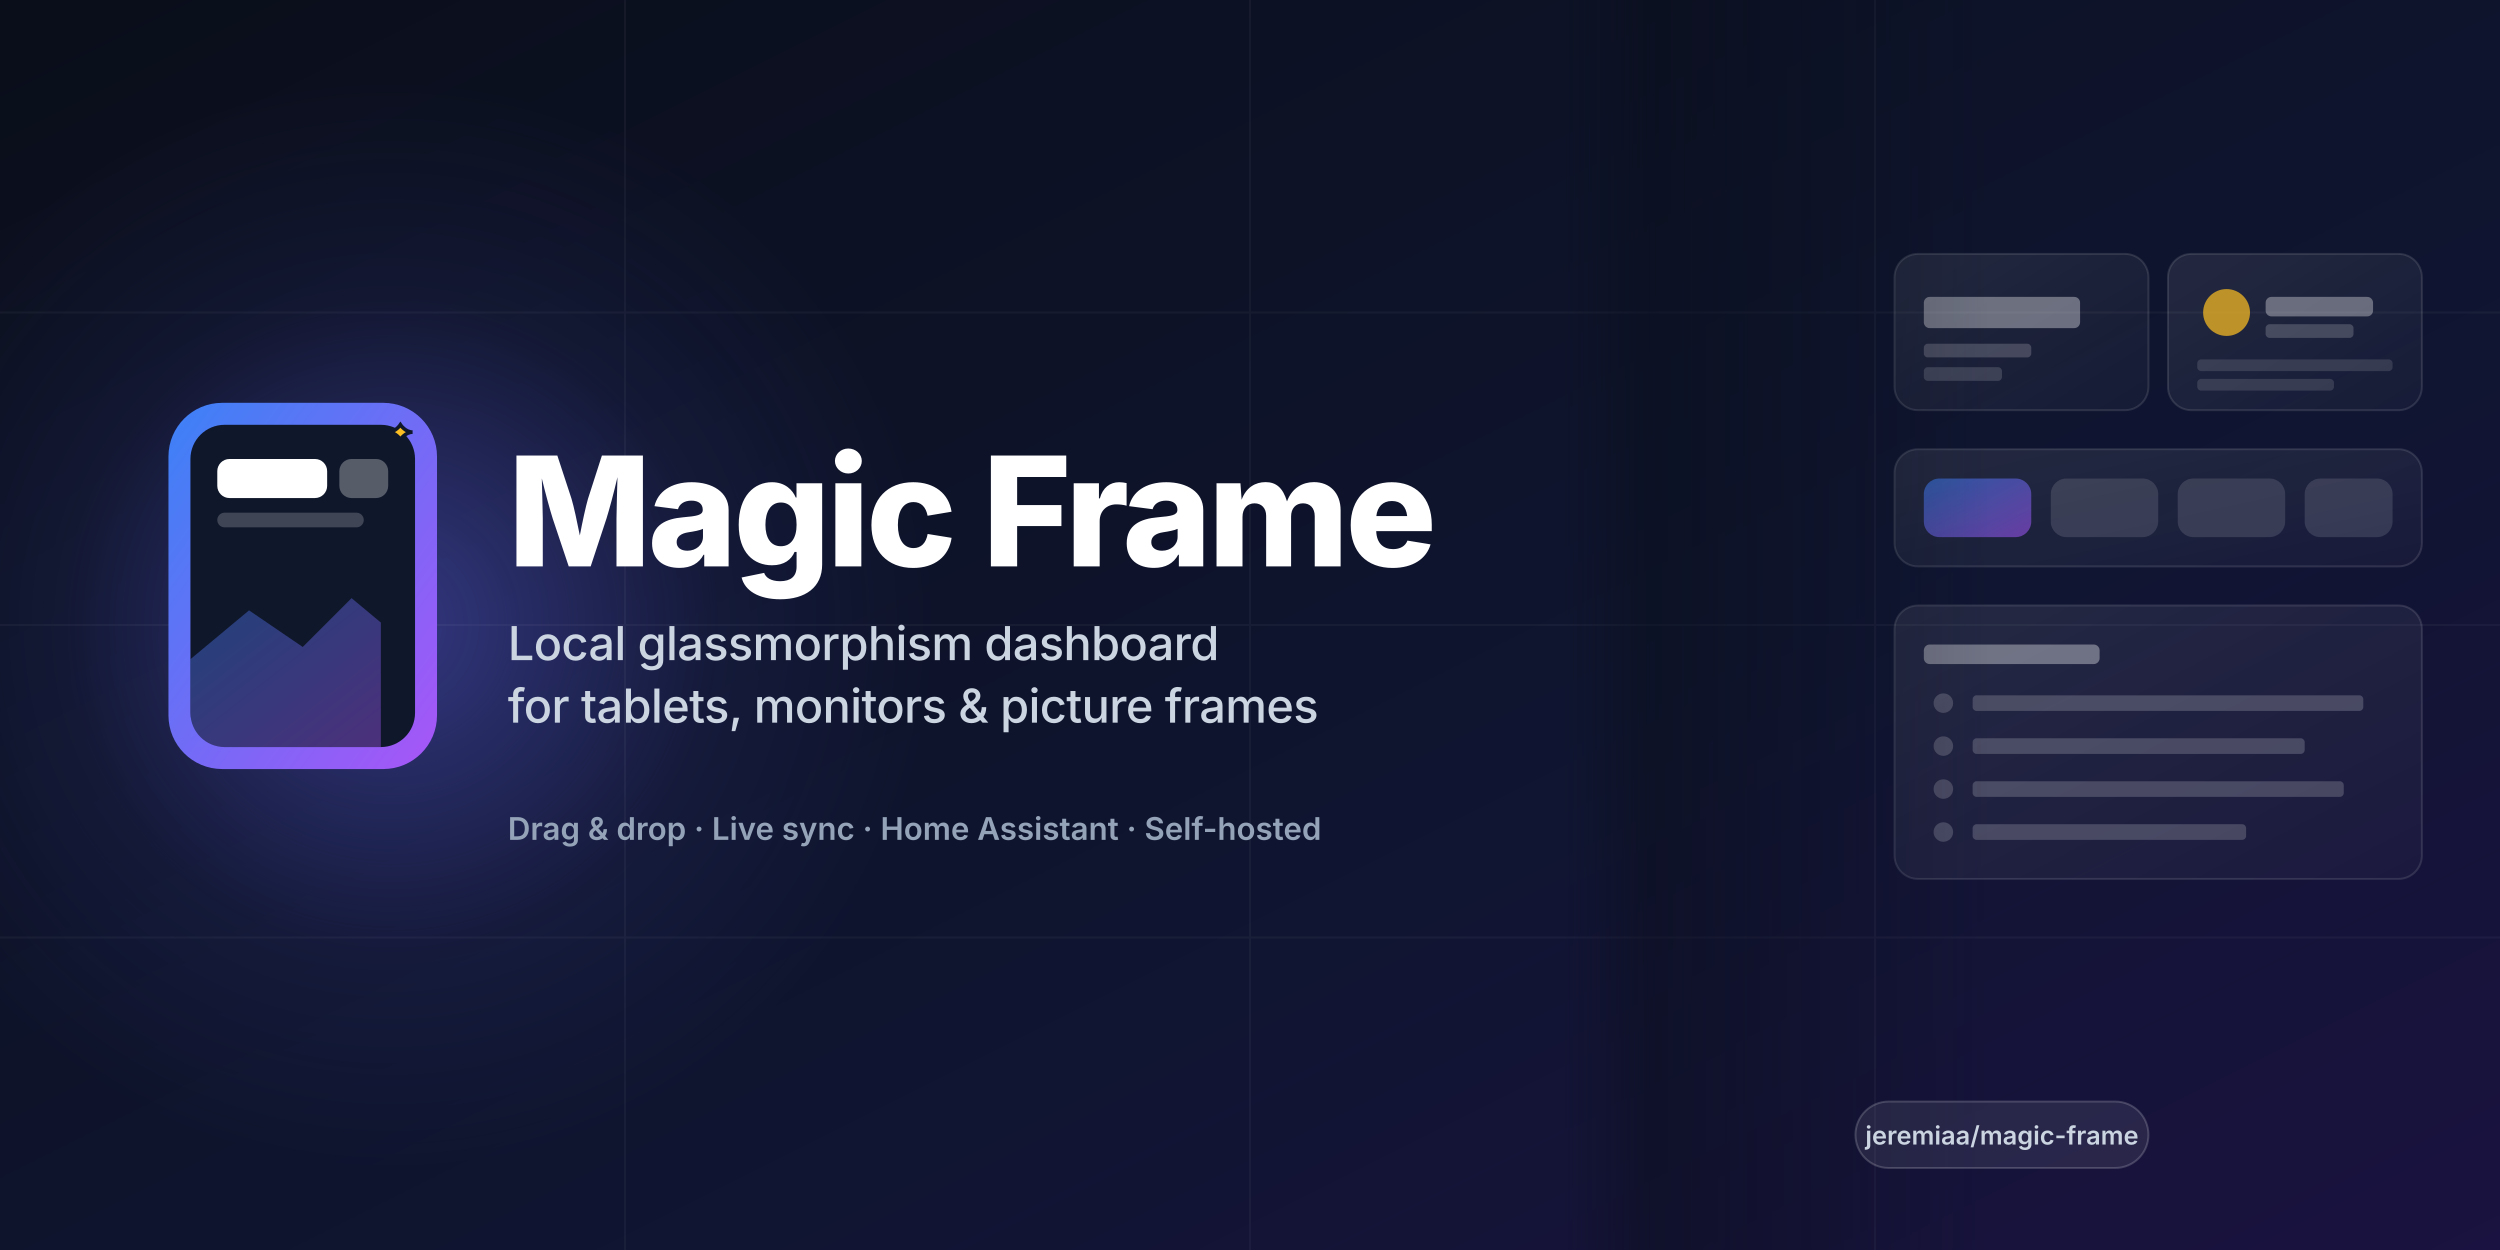
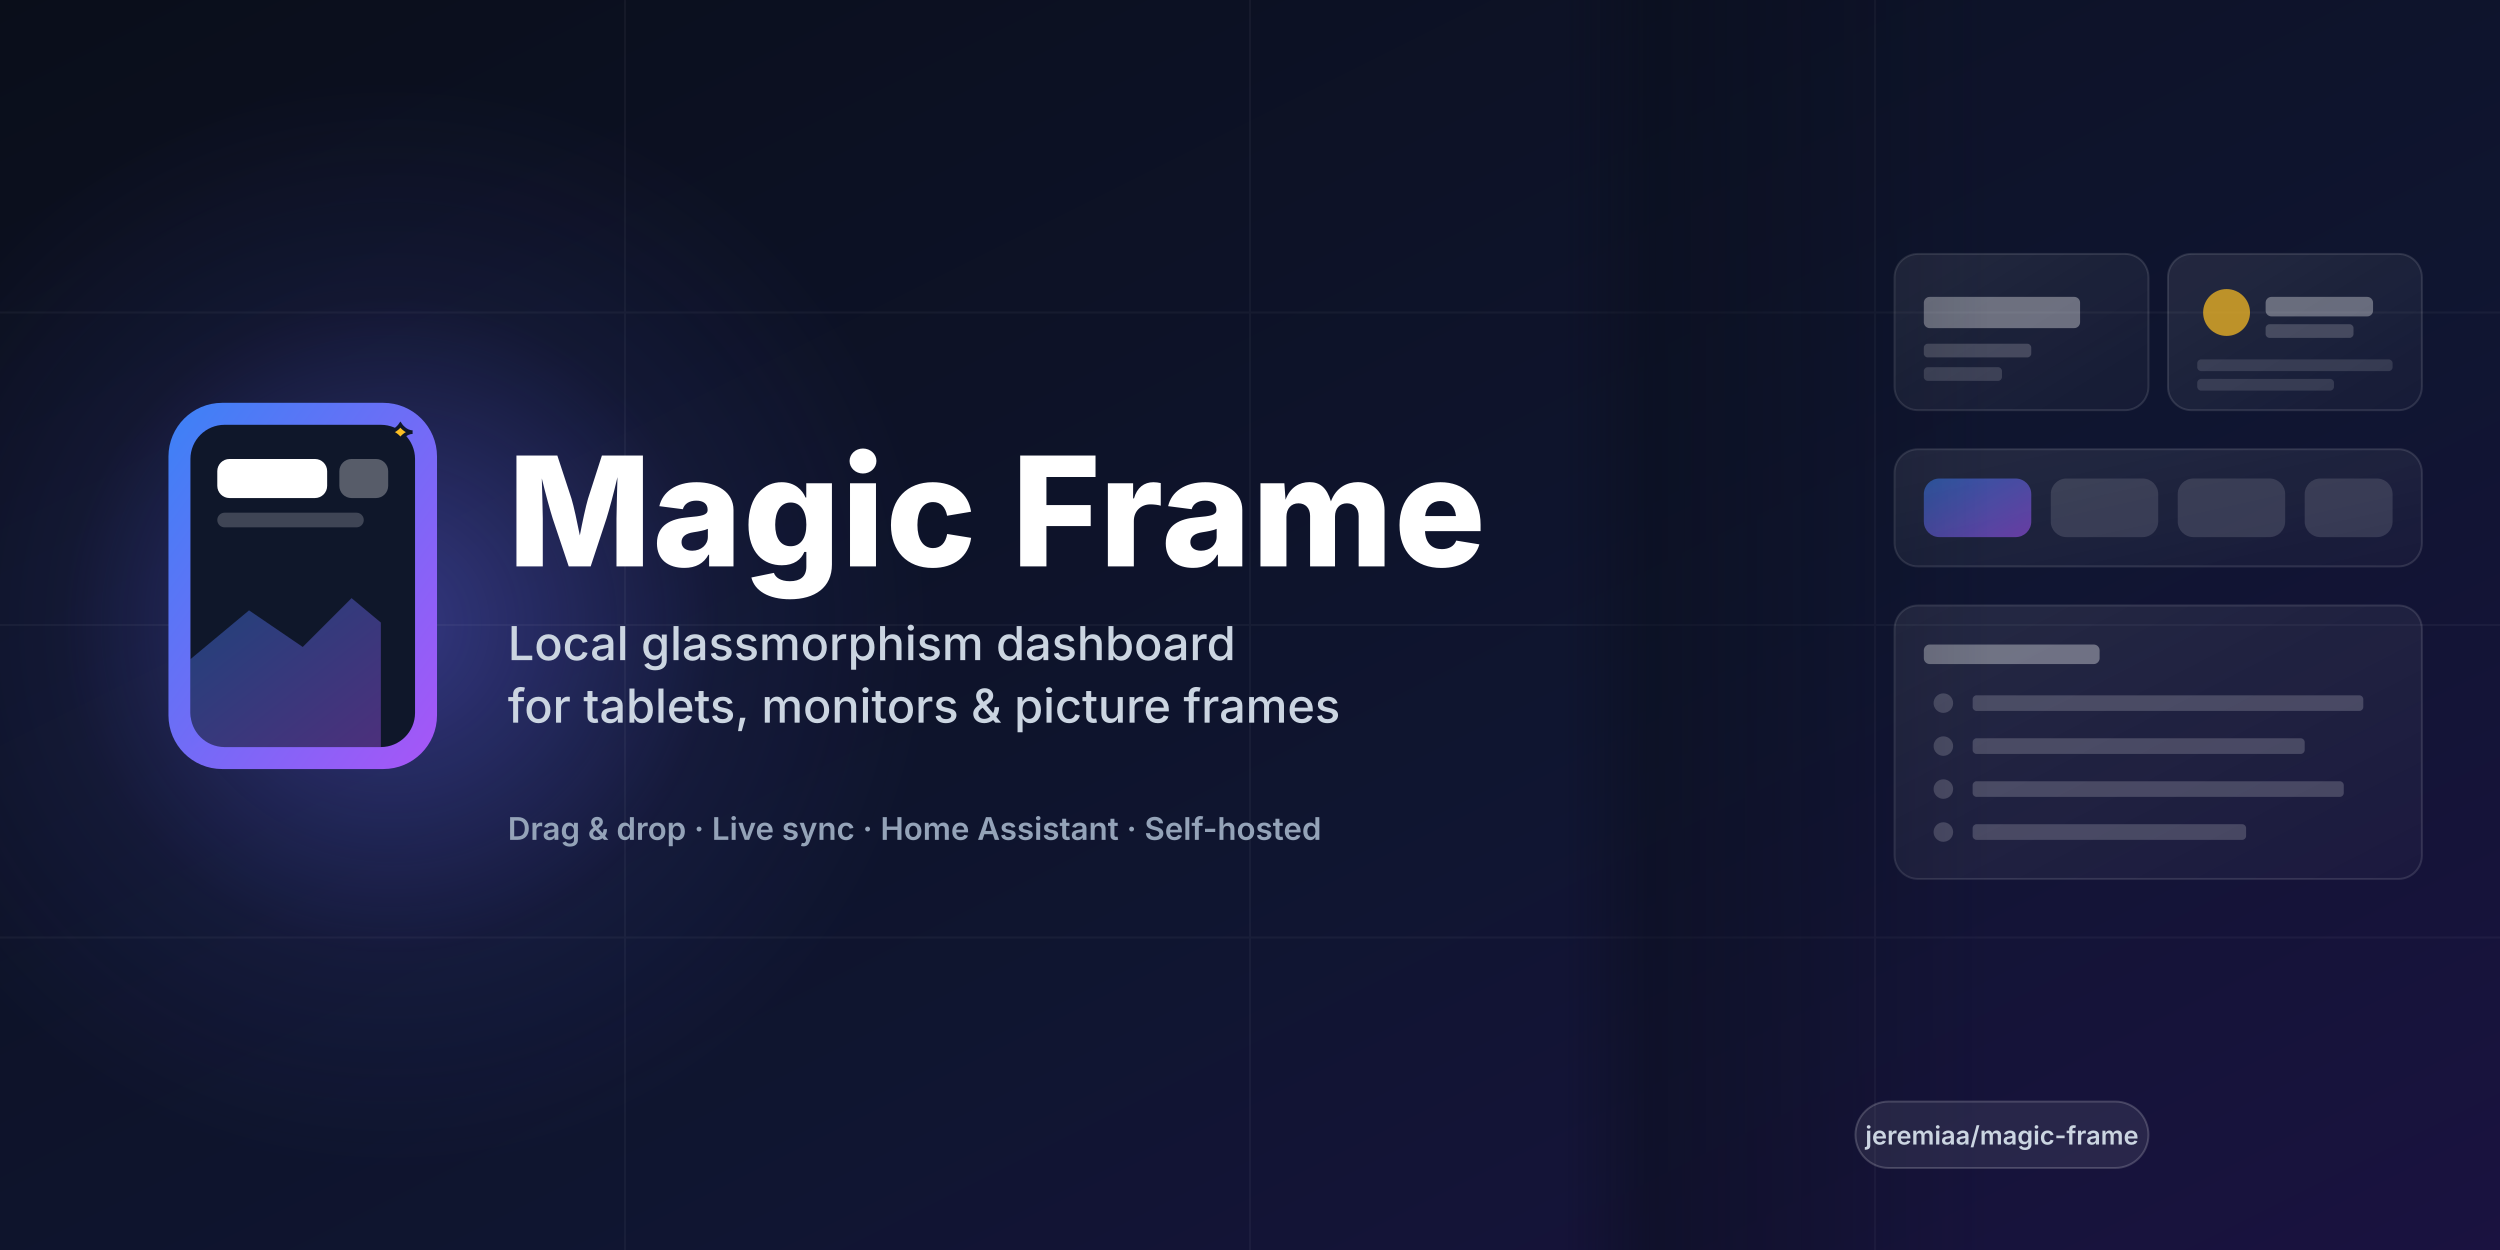
<svg xmlns="http://www.w3.org/2000/svg" viewBox="0 0 1280 640" width="1280" height="640">
  <defs>
    <linearGradient id="bgGrad" x1="0%" y1="0%" x2="100%" y2="100%">
      <stop offset="0%" stop-color="#0a0e1a" />
      <stop offset="60%" stop-color="#0f1530" />
      <stop offset="100%" stop-color="#1a1240" />
    </linearGradient>
    <linearGradient id="brandGrad" x1="0%" y1="0%" x2="100%" y2="100%">
      <stop offset="0%" stop-color="#3b82f6" />
      <stop offset="100%" stop-color="#a855f7" />
    </linearGradient>
    <radialGradient id="logoGlow" cx="50%" cy="50%" r="50%">
      <stop offset="0%" stop-color="#6366f1" stop-opacity="0.45" />
      <stop offset="60%" stop-color="#6366f1" stop-opacity="0.08" />
      <stop offset="100%" stop-color="#6366f1" stop-opacity="0" />
    </radialGradient>
    <linearGradient id="glassGrad" x1="0%" y1="0%" x2="100%" y2="100%">
      <stop offset="0%" stop-color="#ffffff" stop-opacity="0.10" />
      <stop offset="100%" stop-color="#ffffff" stop-opacity="0.03" />
    </linearGradient>
    <linearGradient id="rightFade" x1="0%" y1="0%" x2="100%" y2="0%">
      <stop offset="0%" stop-color="#0a0e1a" stop-opacity="0" />
      <stop offset="20%" stop-color="#0a0e1a" stop-opacity="0.45" />
      <stop offset="100%" stop-color="#0a0e1a" stop-opacity="0" />
    </linearGradient>
    <symbol id="brandMark" viewBox="0 0 120 160">
      <rect x="5" y="5" width="110" height="150" rx="22" fill="url(#brandGrad)" />
      <rect x="14" y="14" width="92" height="132" rx="14" fill="#0f172a" />
      <path d="M14 110 L38 90 L60 105 L80 85 L92 95 V146 H14 Z" fill="url(#brandGrad)" fill-opacity="0.4" />
      <rect x="25" y="28" width="45" height="16" rx="5" fill="white" />
      <rect x="75" y="28" width="20" height="16" rx="5" fill="white" fill-opacity="0.3" />
      <rect x="25" y="50" width="60" height="6" rx="3" fill="white" fill-opacity="0.2" />
      <path d="M100 20C100 20 98 17 95 17C98 17 100 14 100 14C100 14 102 17 105 17C102 17 100 20 100 20Z" fill="#fbbf24" stroke="#0f172a" stroke-width="1.5" />
    </symbol>
  </defs>
  <rect width="1280" height="640" fill="url(#bgGrad)" />
  <circle cx="200" cy="320" r="280" fill="url(#logoGlow)" />
  <g opacity="0.04" stroke="#ffffff" stroke-width="1">
    <line x1="0" y1="160" x2="1280" y2="160" />
    <line x1="0" y1="320" x2="1280" y2="320" />
    <line x1="0" y1="480" x2="1280" y2="480" />
    <line x1="320" y1="0" x2="320" y2="640" />
    <line x1="640" y1="0" x2="640" y2="640" />
    <line x1="960" y1="0" x2="960" y2="640" />
  </g>
  <g transform="translate(970, 130)" opacity="0.85">
    <rect x="0" y="0" width="130" height="80" rx="12" fill="url(#glassGrad)" stroke="#ffffff" stroke-opacity="0.14" stroke-width="1" />
    <rect x="15" y="22" width="80" height="16" rx="3" fill="#ffffff" fill-opacity="0.42" />
    <rect x="15" y="46" width="55" height="7" rx="2" fill="#ffffff" fill-opacity="0.22" />
    <rect x="15" y="58" width="40" height="7" rx="2" fill="#ffffff" fill-opacity="0.18" />
    <rect x="140" y="0" width="130" height="80" rx="12" fill="url(#glassGrad)" stroke="#ffffff" stroke-opacity="0.14" stroke-width="1" />
    <circle cx="170" cy="30" r="12" fill="#fbbf24" fill-opacity="0.85" />
    <rect x="190" y="22" width="55" height="10" rx="3" fill="#ffffff" fill-opacity="0.4" />
    <rect x="190" y="36" width="45" height="7" rx="2" fill="#ffffff" fill-opacity="0.22" />
    <rect x="155" y="54" width="100" height="6" rx="2" fill="#ffffff" fill-opacity="0.15" />
    <rect x="155" y="64" width="70" height="6" rx="2" fill="#ffffff" fill-opacity="0.15" />
    <rect x="0" y="100" width="270" height="60" rx="12" fill="url(#glassGrad)" stroke="#ffffff" stroke-opacity="0.14" stroke-width="1" />
    <rect x="15" y="115" width="55" height="30" rx="8" fill="url(#brandGrad)" fill-opacity="0.65" />
    <rect x="80" y="115" width="55" height="30" rx="8" fill="#ffffff" fill-opacity="0.15" />
    <rect x="145" y="115" width="55" height="30" rx="8" fill="#ffffff" fill-opacity="0.15" />
    <rect x="210" y="115" width="45" height="30" rx="8" fill="#ffffff" fill-opacity="0.15" />
    <rect x="0" y="180" width="270" height="140" rx="12" fill="url(#glassGrad)" stroke="#ffffff" stroke-opacity="0.14" stroke-width="1" />
    <rect x="15" y="200" width="90" height="10" rx="3" fill="#ffffff" fill-opacity="0.42" />
    <g fill="#ffffff" fill-opacity="0.22">
      <circle cx="25" cy="230" r="5" />
      <rect x="40" y="226" width="200" height="8" rx="2" />
      <circle cx="25" cy="252" r="5" />
      <rect x="40" y="248" width="170" height="8" rx="2" />
      <circle cx="25" cy="274" r="5" />
      <rect x="40" y="270" width="190" height="8" rx="2" />
      <circle cx="25" cy="296" r="5" />
      <rect x="40" y="292" width="140" height="8" rx="2" />
    </g>
  </g>
  <rect x="800" y="0" width="220" height="640" fill="url(#rightFade)" />
  <use href="#brandMark" x="80" y="200" width="150" height="200" />
  <g font-family="-apple-system, BlinkMacSystemFont, 'Segoe UI', system-ui, sans-serif" fill="#ffffff">
-     <text x="260" y="290" font-size="78" font-weight="800" letter-spacing="-2">Magic Frame</text>
-     <text x="260" y="338" font-size="24" font-weight="500" fill="#cbd5e1" letter-spacing="-0.3">Local glassmorphism dashboard</text>
-     <text x="260" y="370" font-size="24" font-weight="500" fill="#cbd5e1" letter-spacing="-0.3">for tablets, monitors &amp; picture frames</text>
+     <text x="260" y="290" font-size="78" font-weight="800" letter-spacing="0.5">Magic Frame</text>
+     <text x="260" y="338" font-size="24" font-weight="500" fill="#cbd5e1" letter-spacing="0">Local glassmorphism dashboard</text>
+     <text x="260" y="370" font-size="24" font-weight="500" fill="#cbd5e1" letter-spacing="0">for tablets, monitors &amp; picture frames</text>
    <g font-size="16" font-weight="600" fill="#94a3b8">
      <text x="260" y="430">Drag &amp; drop  ·  Live sync  ·  Home Assistant  ·  Self-hosted</text>
    </g>
  </g>
  <g transform="translate(1100, 590)">
    <rect x="-150" y="-26" width="150" height="34" rx="17" fill="#ffffff" fill-opacity="0.08" stroke="#ffffff" stroke-opacity="0.18" stroke-width="1" />
    <text x="-75" y="-4" font-family="-apple-system, system-ui, sans-serif" font-size="13" font-weight="600" fill="#cbd5e1" text-anchor="middle">jeremiaa/magic-frame</text>
  </g>
</svg>
